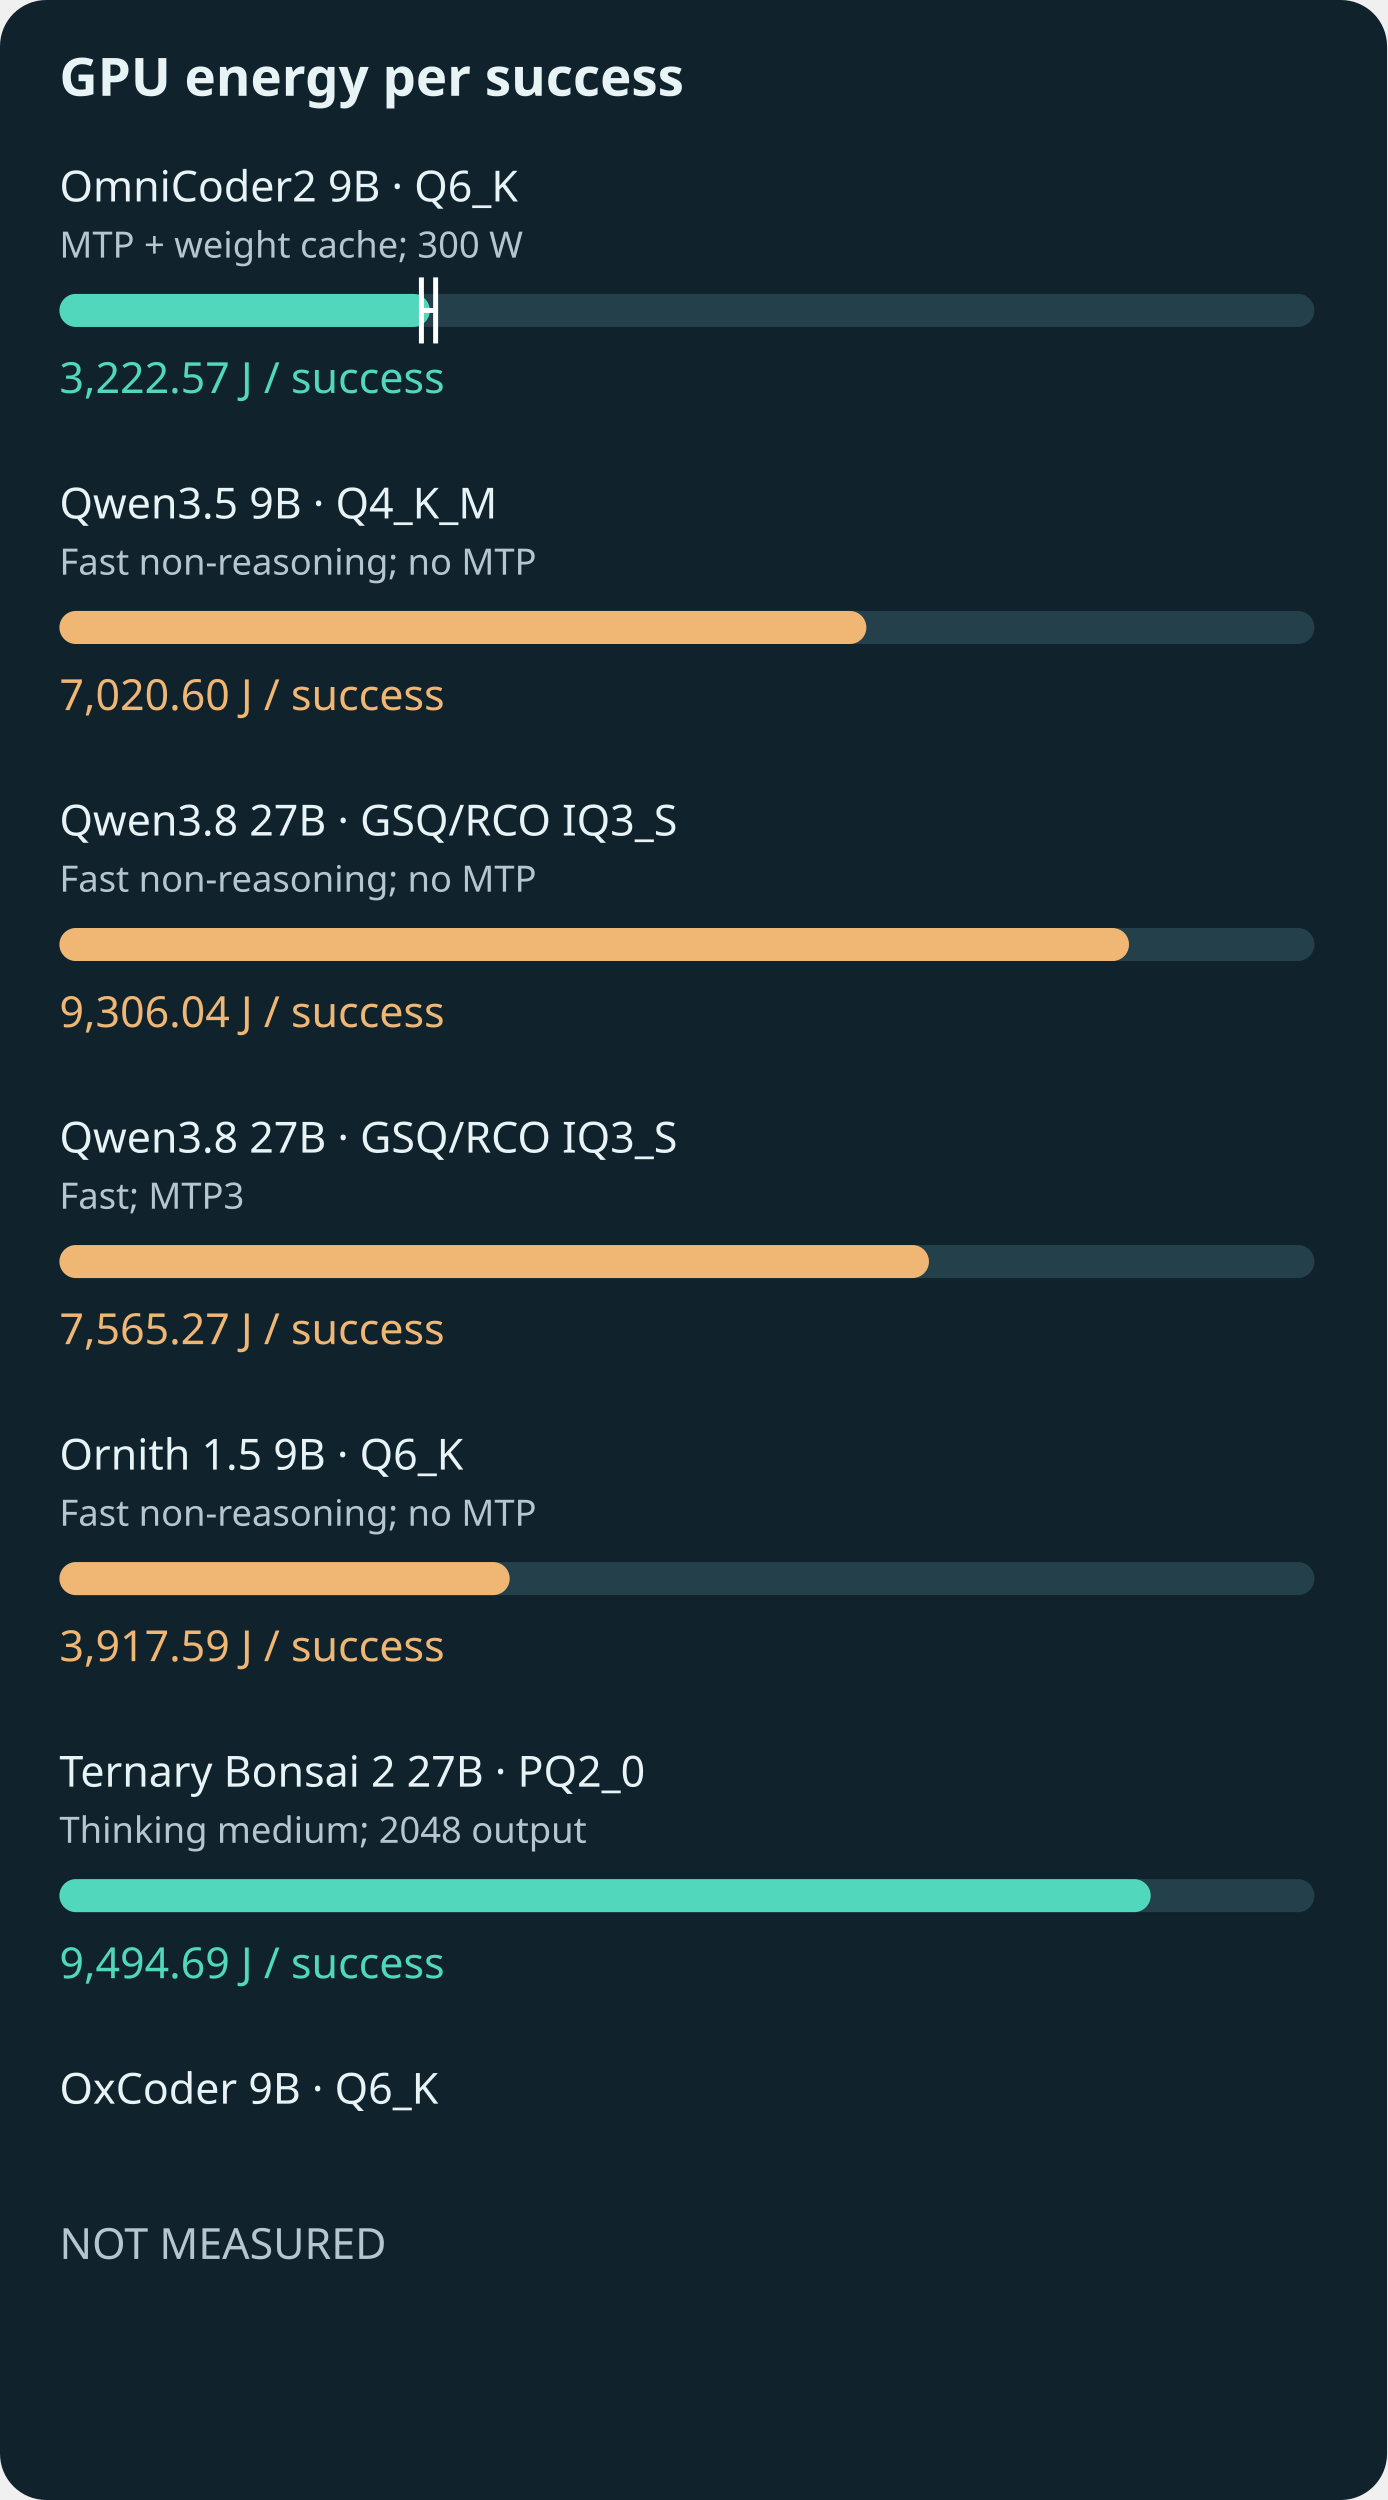
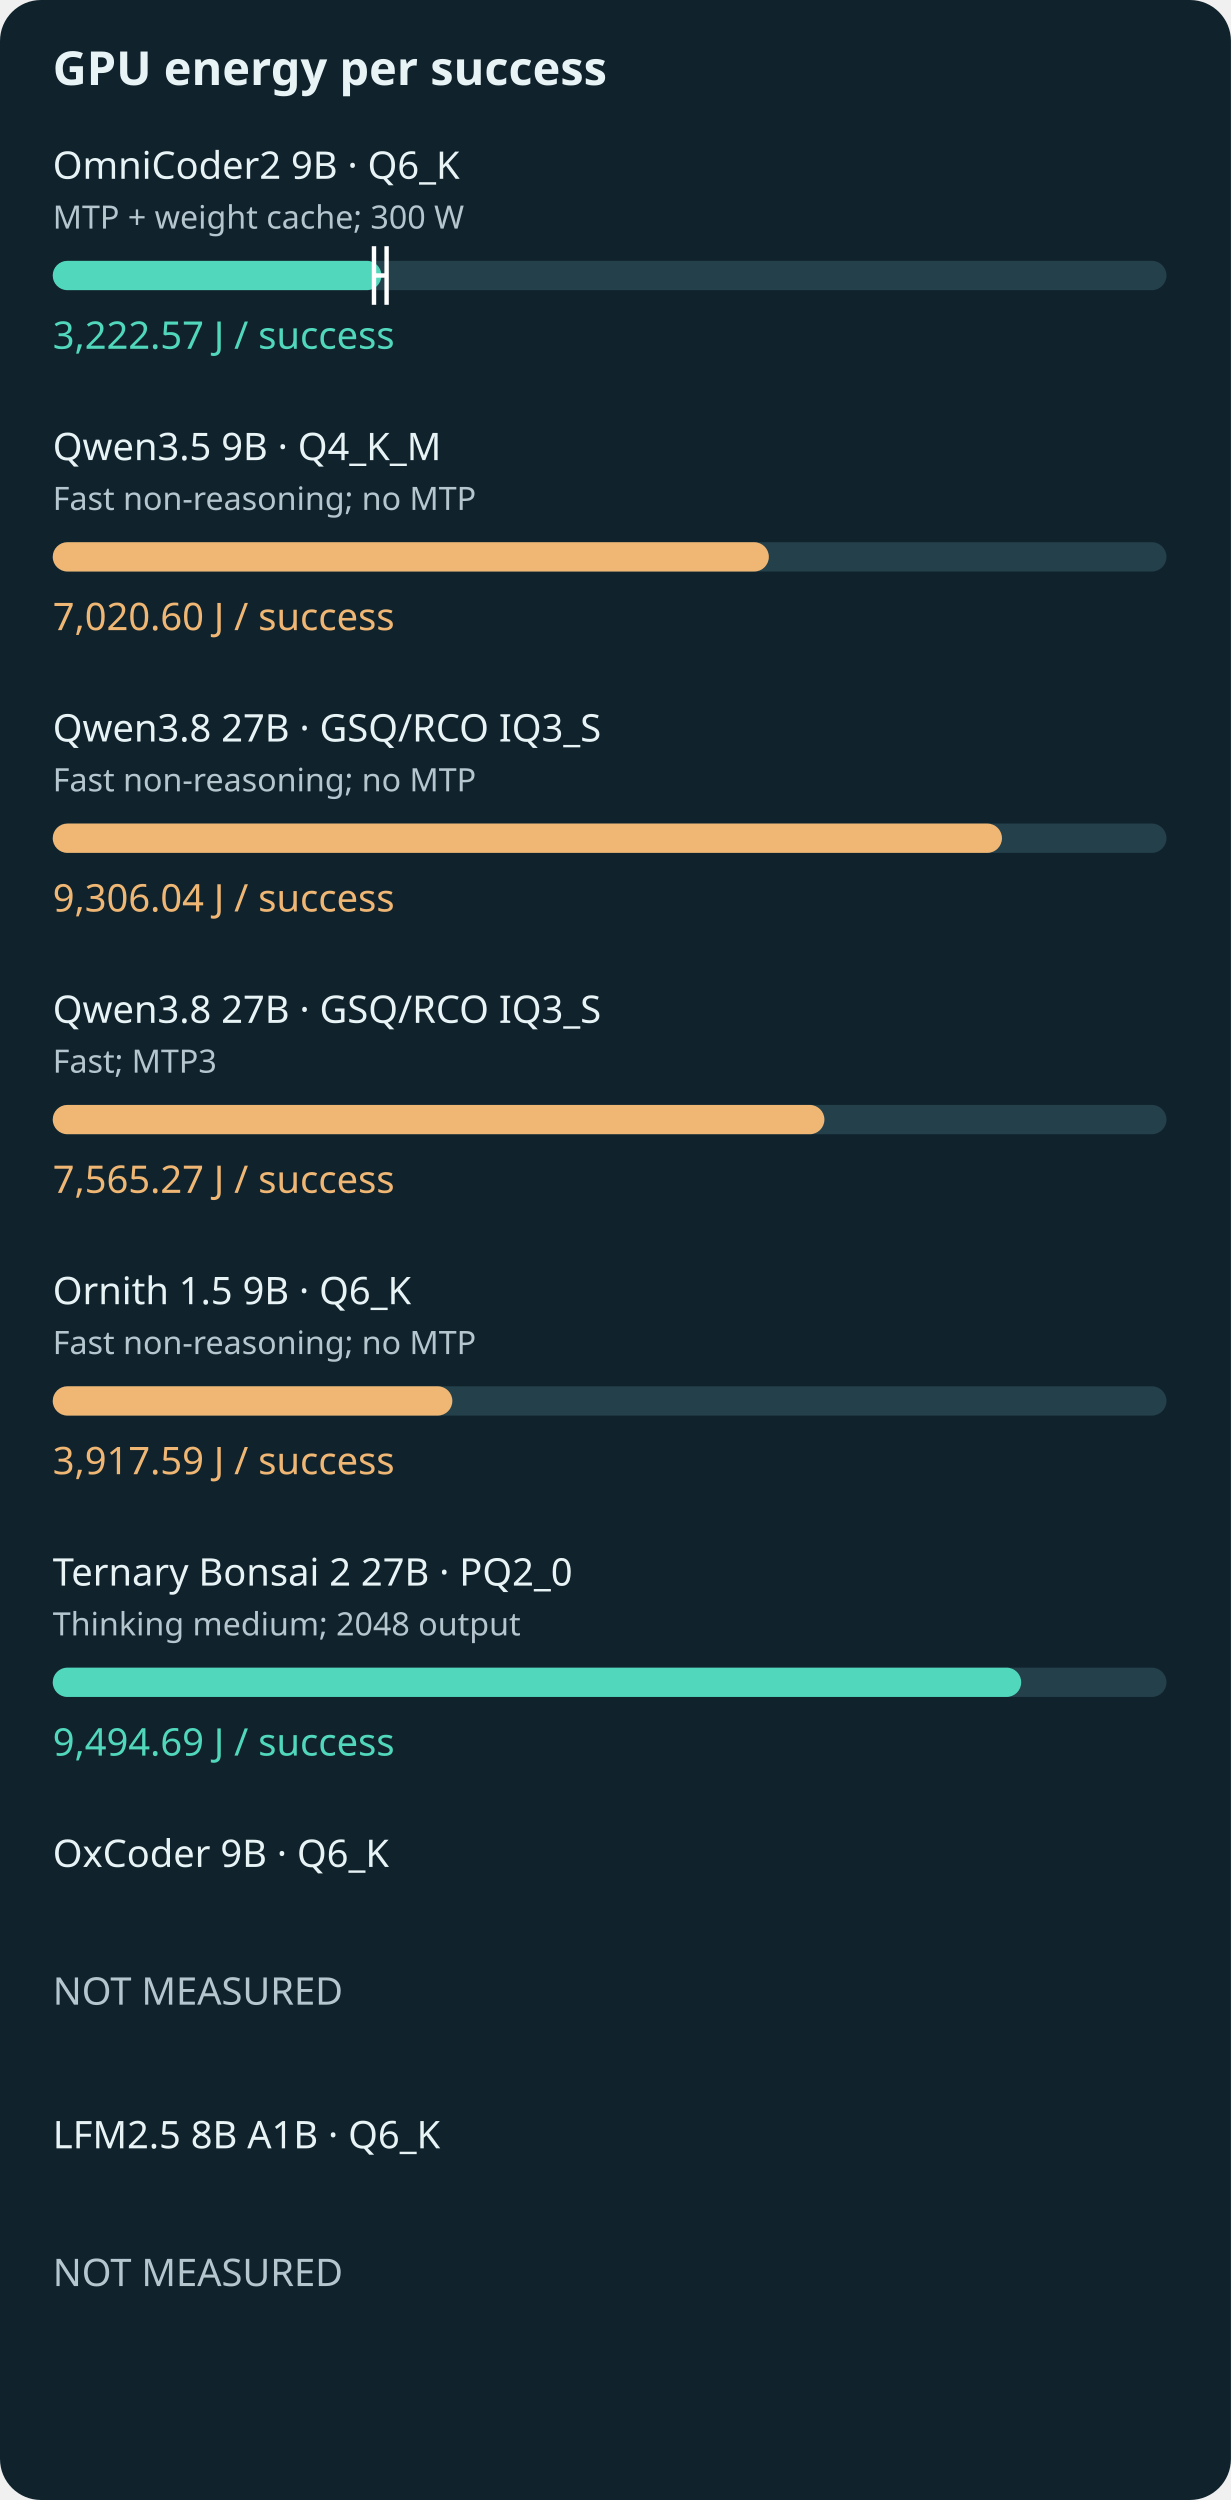
- <svg xmlns="http://www.w3.org/2000/svg" viewBox="0 0 420 757" role="img" aria-labelledby="title desc">
-   <rect width="420" height="757" rx="14" fill="#10232d" />
+ <svg xmlns="http://www.w3.org/2000/svg" viewBox="0 0 420 853" role="img" aria-labelledby="title desc">
+   <rect width="420" height="853" rx="14" fill="#10232d" />
  <g font-family="system-ui,sans-serif" fill="#e8f3f5">
    <text x="18" y="29" font-size="16" font-weight="700">GPU energy per success</text>
    <text x="18" y="61" font-size="13">OmniCoder2 9B · Q6_K</text>
    <text x="18" y="78" font-size="11" fill="#b6c6cf">MTP + weight cache; 300 W</text>
    <rect x="18" y="89" width="380" height="10" rx="5" fill="#24404a" />
    <rect x="18" y="89" width="112.152" height="10" rx="5" fill="#51d8bc" />
    <path d="M127.604 84v20 M127.604 94H131.908 M131.908 84v20" stroke="#fff" stroke-width="1.5" />
    <text x="18" y="119" font-size="13" fill="#51d8bc">3,222.57 J / success</text>
    <text x="18" y="157" font-size="13">Qwen3.5 9B · Q4_K_M</text>
    <text x="18" y="174" font-size="11" fill="#b6c6cf">Fast non-reasoning; no MTP</text>
    <rect x="18" y="185" width="380" height="10" rx="5" fill="#24404a" />
    <rect x="18" y="185" width="244.331" height="10" rx="5" fill="#f0b774" />
    <text x="18" y="215" font-size="13" fill="#f0b774">7,020.60 J / success</text>
    <text x="18" y="253" font-size="13">Qwen3.8 27B · GSQ/RCO IQ3_S</text>
    <text x="18" y="270" font-size="11" fill="#b6c6cf">Fast non-reasoning; no MTP</text>
    <rect x="18" y="281" width="380" height="10" rx="5" fill="#24404a" />
    <rect x="18" y="281" width="323.870" height="10" rx="5" fill="#f0b774" />
    <text x="18" y="311" font-size="13" fill="#f0b774">9,306.04 J / success</text>
    <text x="18" y="349" font-size="13">Qwen3.8 27B · GSQ/RCO IQ3_S</text>
    <text x="18" y="366" font-size="11" fill="#b6c6cf">Fast; MTP3</text>
    <rect x="18" y="377" width="380" height="10" rx="5" fill="#24404a" />
    <rect x="18" y="377" width="263.287" height="10" rx="5" fill="#f0b774" />
    <text x="18" y="407" font-size="13" fill="#f0b774">7,565.27 J / success</text>
    <text x="18" y="445" font-size="13">Ornith 1.5 9B · Q6_K</text>
    <text x="18" y="462" font-size="11" fill="#b6c6cf">Fast non-reasoning; no MTP</text>
    <rect x="18" y="473" width="380" height="10" rx="5" fill="#24404a" />
    <rect x="18" y="473" width="136.340" height="10" rx="5" fill="#f0b774" />
    <text x="18" y="503" font-size="13" fill="#f0b774">3,917.59 J / success</text>
    <text x="18" y="541" font-size="13">Ternary Bonsai 2 27B · PQ2_0</text>
    <text x="18" y="558" font-size="11" fill="#b6c6cf">Thinking medium; 2048 output</text>
    <rect x="18" y="569" width="380" height="10" rx="5" fill="#24404a" />
    <rect x="18" y="569" width="330.435" height="10" rx="5" fill="#51d8bc" />
    <text x="18" y="599" font-size="13" fill="#51d8bc">9,494.69 J / success</text>
    <text x="18" y="637" font-size="13">OxCoder 9B · Q6_K</text>
    <text x="18" y="684" fill="#b6c6cf" font-size="13">NOT MEASURED</text>
+     <text x="18" y="733" font-size="13">LFM2.5 8B A1B · Q6_K</text>
+     <text x="18" y="780" fill="#b6c6cf" font-size="13">NOT MEASURED</text>
  </g>
</svg>
